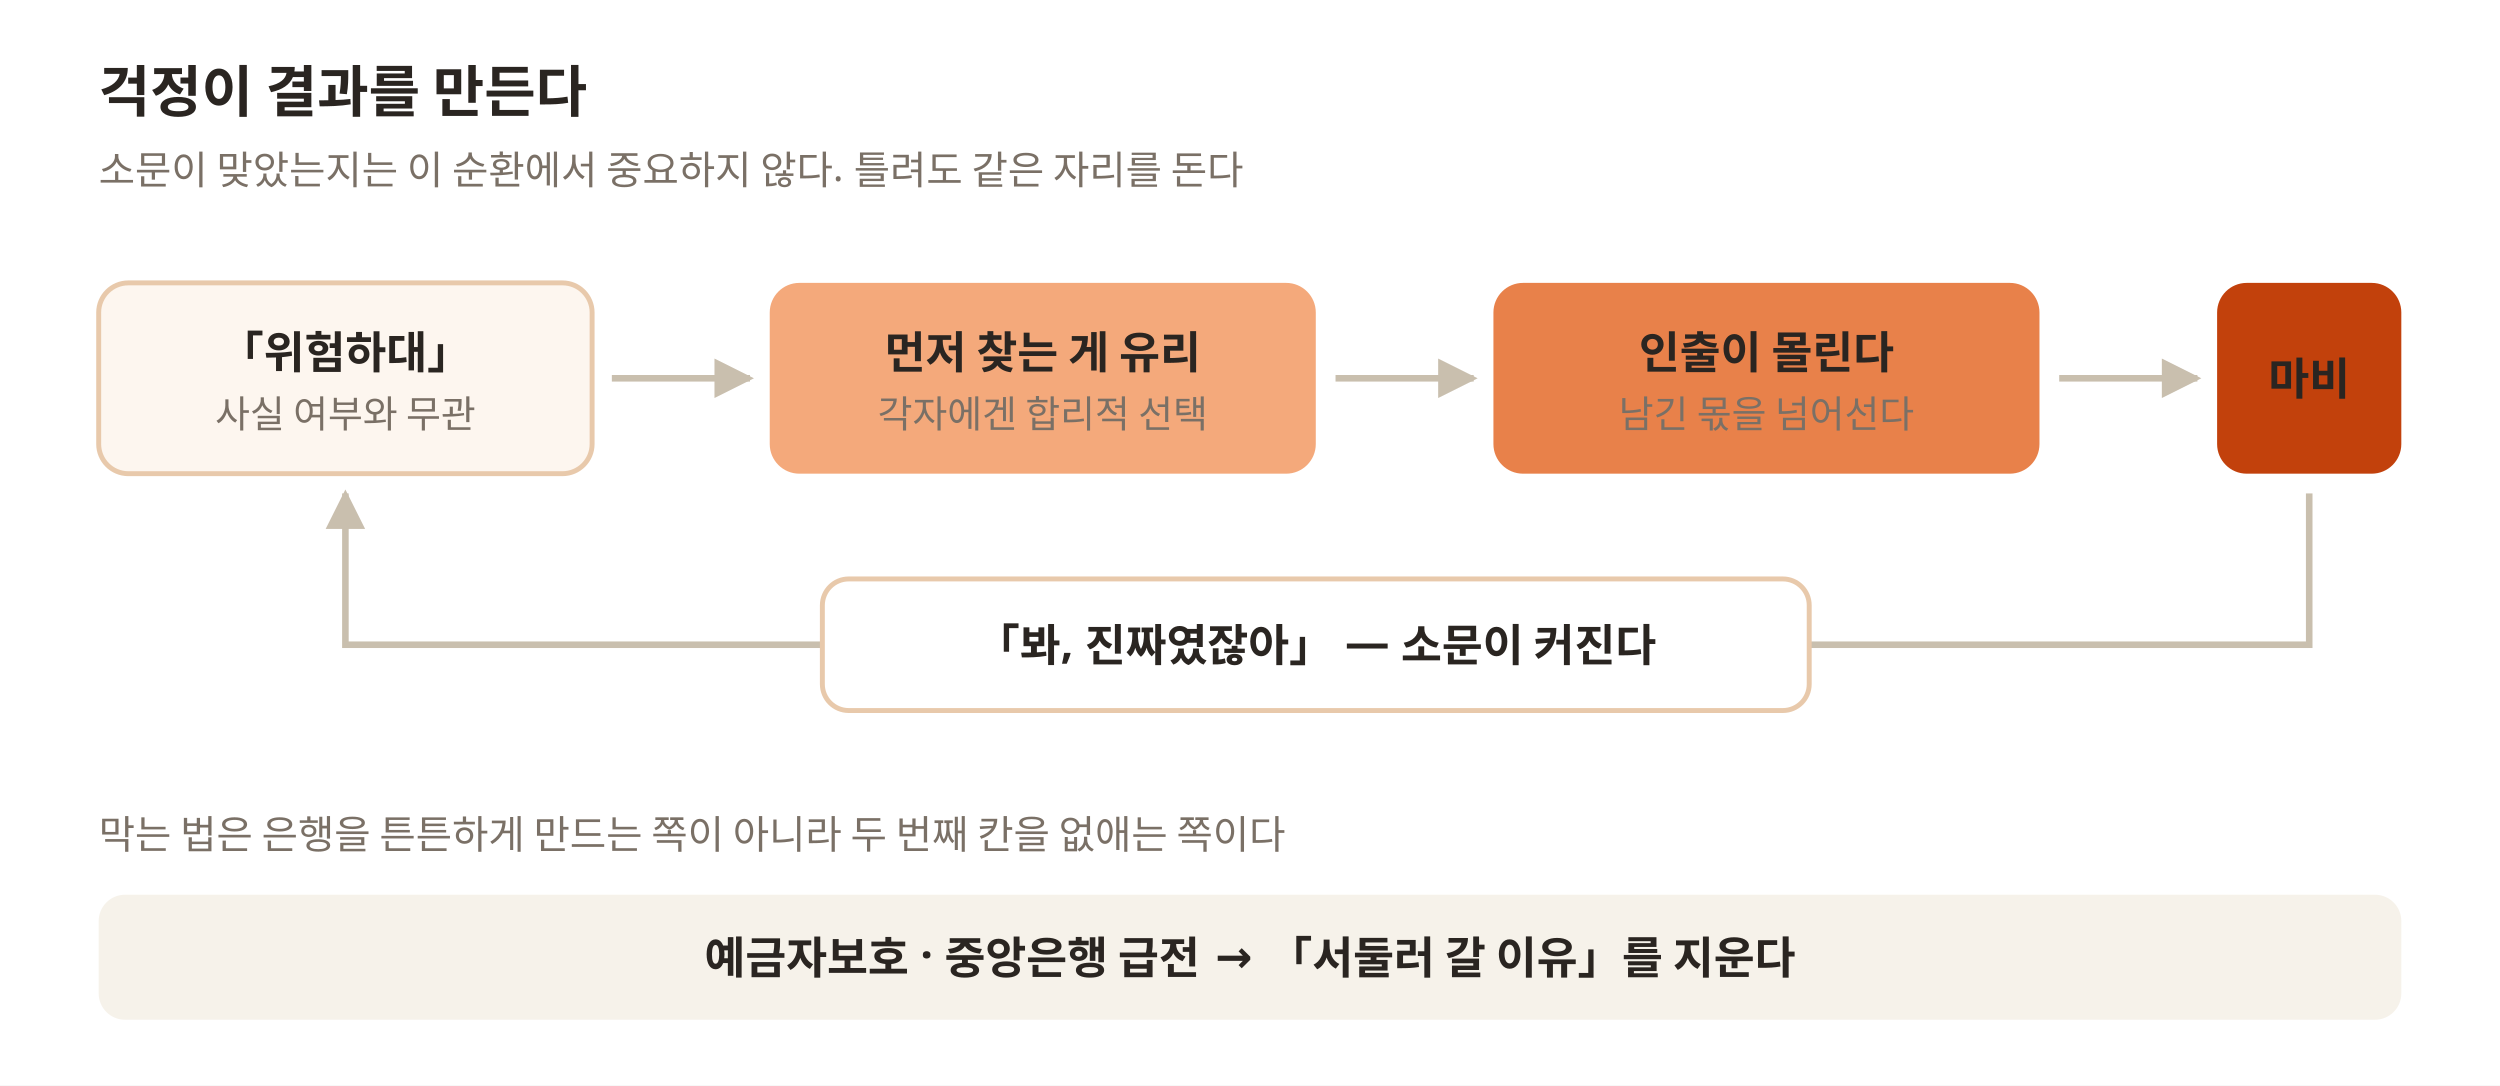
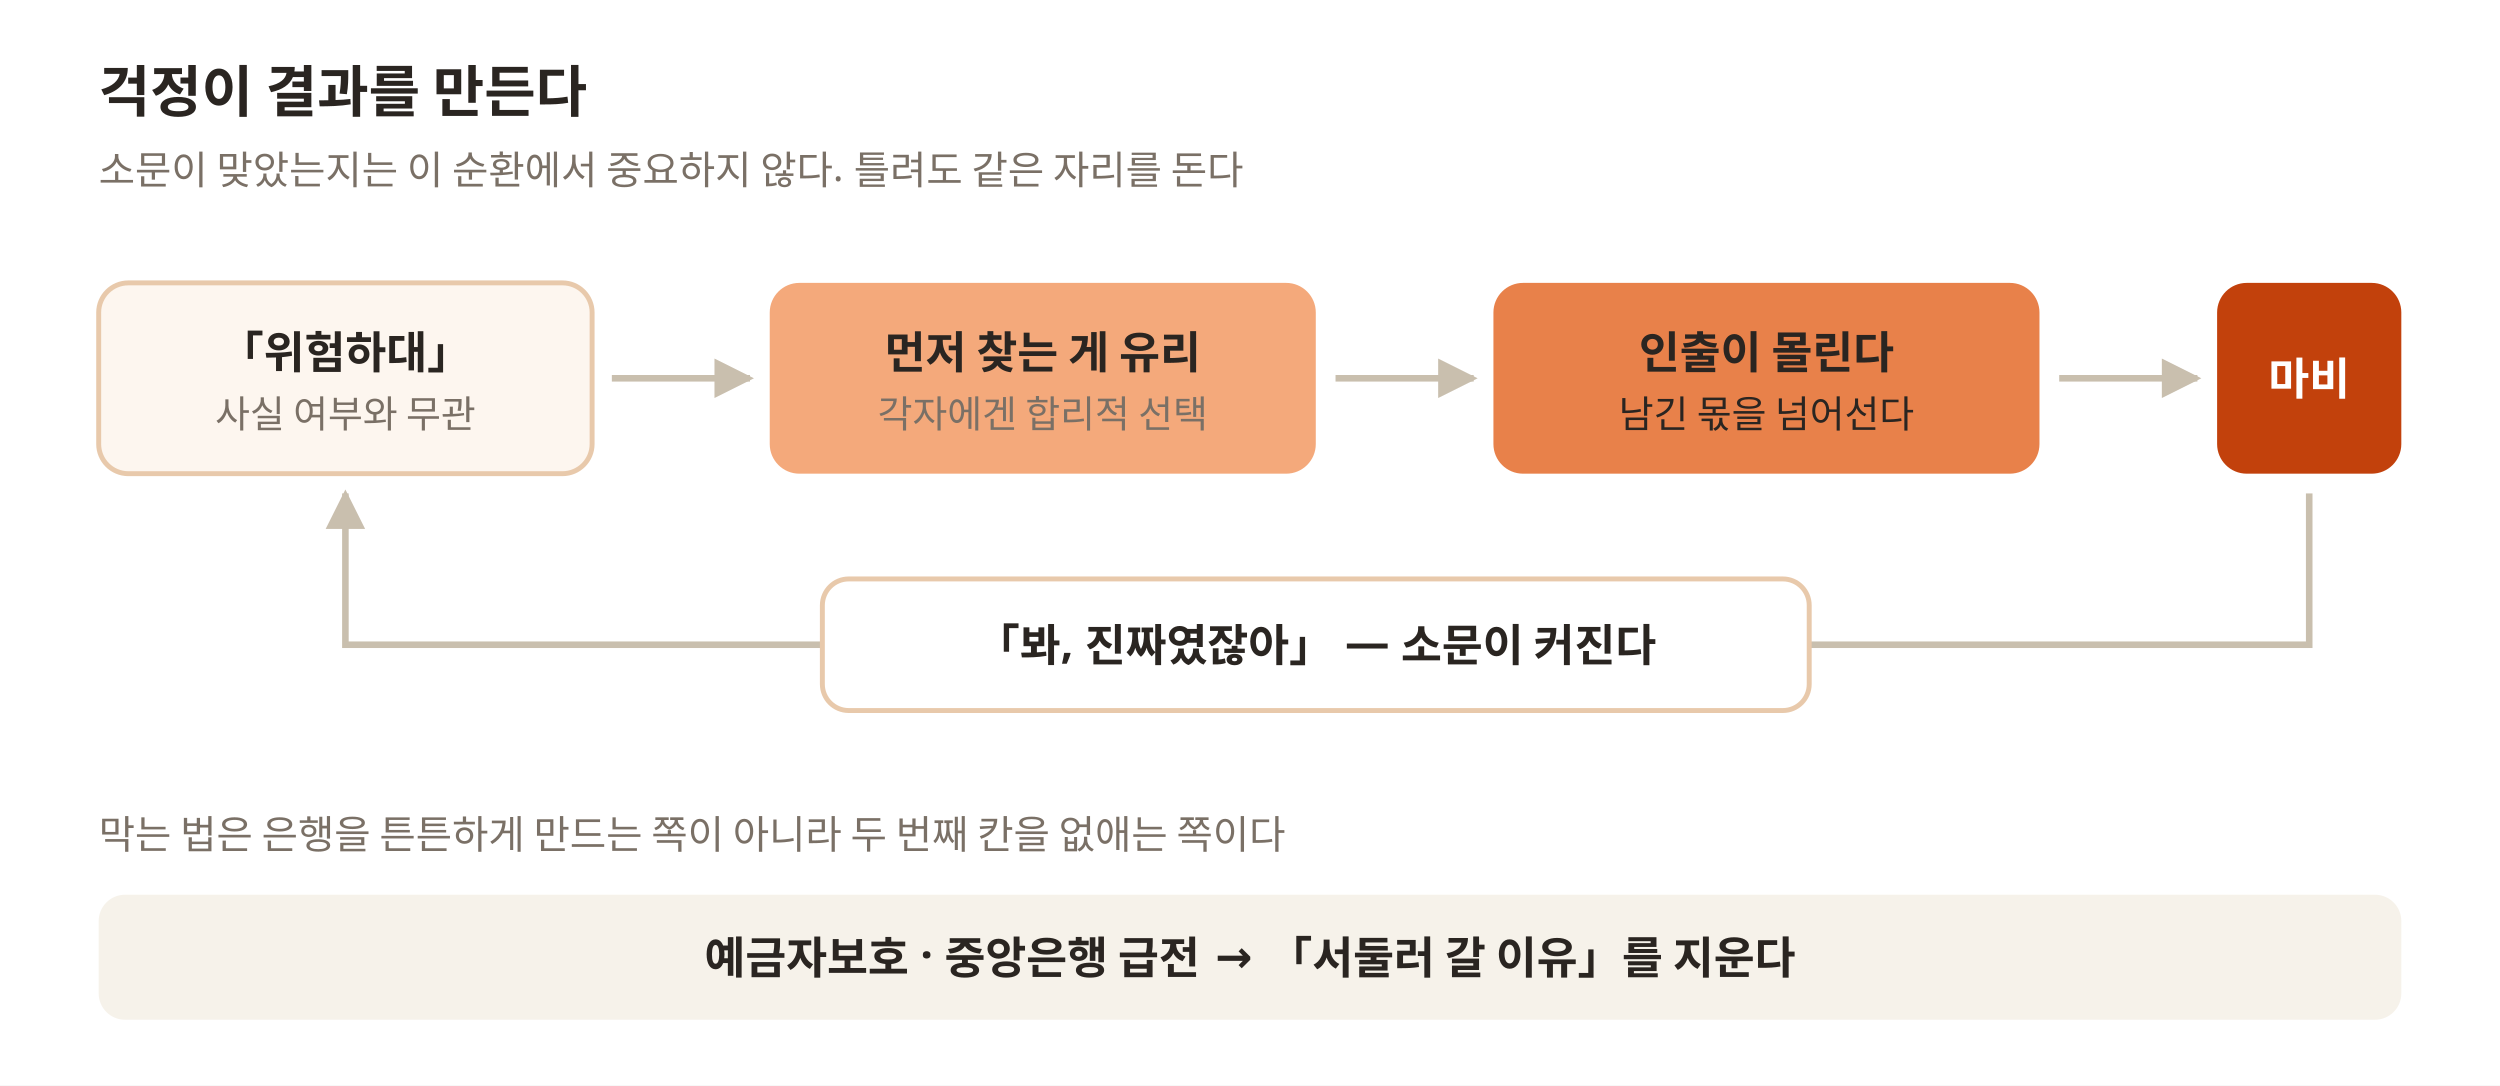
<svg xmlns="http://www.w3.org/2000/svg" viewBox="0 0 760 330" role="img" aria-label="소문이 돌면 각자 먼저 찾으려 하고, 인출이 몰리면 지급 여력이 실제로 줄고, 그것이 다시 소문을 키우는 순환을 네 칸과 화살표로 나타낸 도식. 소문이 사실이 아니어도 같은 결과가 난다">
  <rect width="760" height="330" fill="#ffffff" />
  <style>
    text{font-family:'Pretendard',system-ui,sans-serif;fill:#2a2521}
    .title{font-size:17px;font-weight:700}
    .note{font-size:12px;fill:#7a7066}
    .box{font-size:13.5px;font-weight:700}
    .cap{font-size:11.5px;fill:#7a7066}
    .arw{stroke:#c9bfae;stroke-width:2;fill:none}
  </style>
  <text class="title" x="30" y="34">걱정이 결과를 만든다</text>
  <text class="note" x="30" y="56">소문이 맞았는지는 이 순환에서 중요하지 않다. 틀려도 같은 자리를 돈다</text>
  <rect x="30" y="86" width="150" height="58" rx="9" fill="#fdf6ef" stroke="#e8c9ab" stroke-width="1.5" />
  <text class="box" x="105" y="112" text-anchor="middle">「위험하대」</text>
  <text class="cap" x="105" y="130" text-anchor="middle">사실 여부와 무관</text>
  <path class="arw" d="M186 115 H228" marker-end="url(#a)" />
  <rect x="234" y="86" width="166" height="58" rx="9" fill="#f4a97b" />
  <text class="box" x="317" y="112" text-anchor="middle">먼저 찾는 게 유리</text>
  <text class="cap" x="317" y="130" text-anchor="middle">각자에겐 합리적 선택</text>
  <path class="arw" d="M406 115 H448" marker-end="url(#a)" />
  <rect x="454" y="86" width="166" height="58" rx="9" fill="#e8814a" />
-   <text class="box" x="537" y="112" text-anchor="middle" fill="#ffffff">인출이 몰린다</text>
-   <text class="cap" x="537" y="130" text-anchor="middle" fill="#fdf0e4">남긴 몫을 넘어선다</text>
+   <text class="box" x="537" y="112" text-anchor="middle">인출이 몰린다</text>
+   <text class="cap" x="537" y="130" text-anchor="middle" style="fill:#2a2521">남긴 몫을 넘어선다</text>
  <path class="arw" d="M626 115 H668" marker-end="url(#a)" />
  <rect x="674" y="86" width="56" height="58" rx="9" fill="#c2410c" />
-   <text class="box" x="702" y="120" text-anchor="middle" fill="#ffffff">마비</text>
+   <text class="box" x="702" y="120" text-anchor="middle" style="fill:#ffffff">마비</text>
  <path class="arw" d="M702 150 V196 H105 V150" marker-end="url(#a)" />
  <rect x="250" y="176" width="300" height="40" rx="8" fill="#ffffff" stroke="#e8c9ab" stroke-width="1.5" />
  <text class="box" x="400" y="201" text-anchor="middle">「봐, 진짜였잖아」 — 소문이 커진다</text>
  <text class="note" x="30" y="258">막는 법은 은행을 튼튼하게 만드는 쪽이 아니라 두 번째 칸을 없애는 쪽이다</text>
  <rect x="30" y="272" width="700" height="38" rx="8" fill="#f6f2ea" />
  <text class="box" x="380" y="296" text-anchor="middle">예금자보호 · 중앙은행 급전 → 「서둘러 갈 이유」를 지운다</text>
  <defs>
    <marker id="a" viewBox="0 0 10 10" refX="9" refY="5" markerWidth="6" markerHeight="6" orient="auto">
      <path d="M0 0 L10 5 L0 10 z" fill="#c9bfae" />
    </marker>
  </defs>
</svg>
